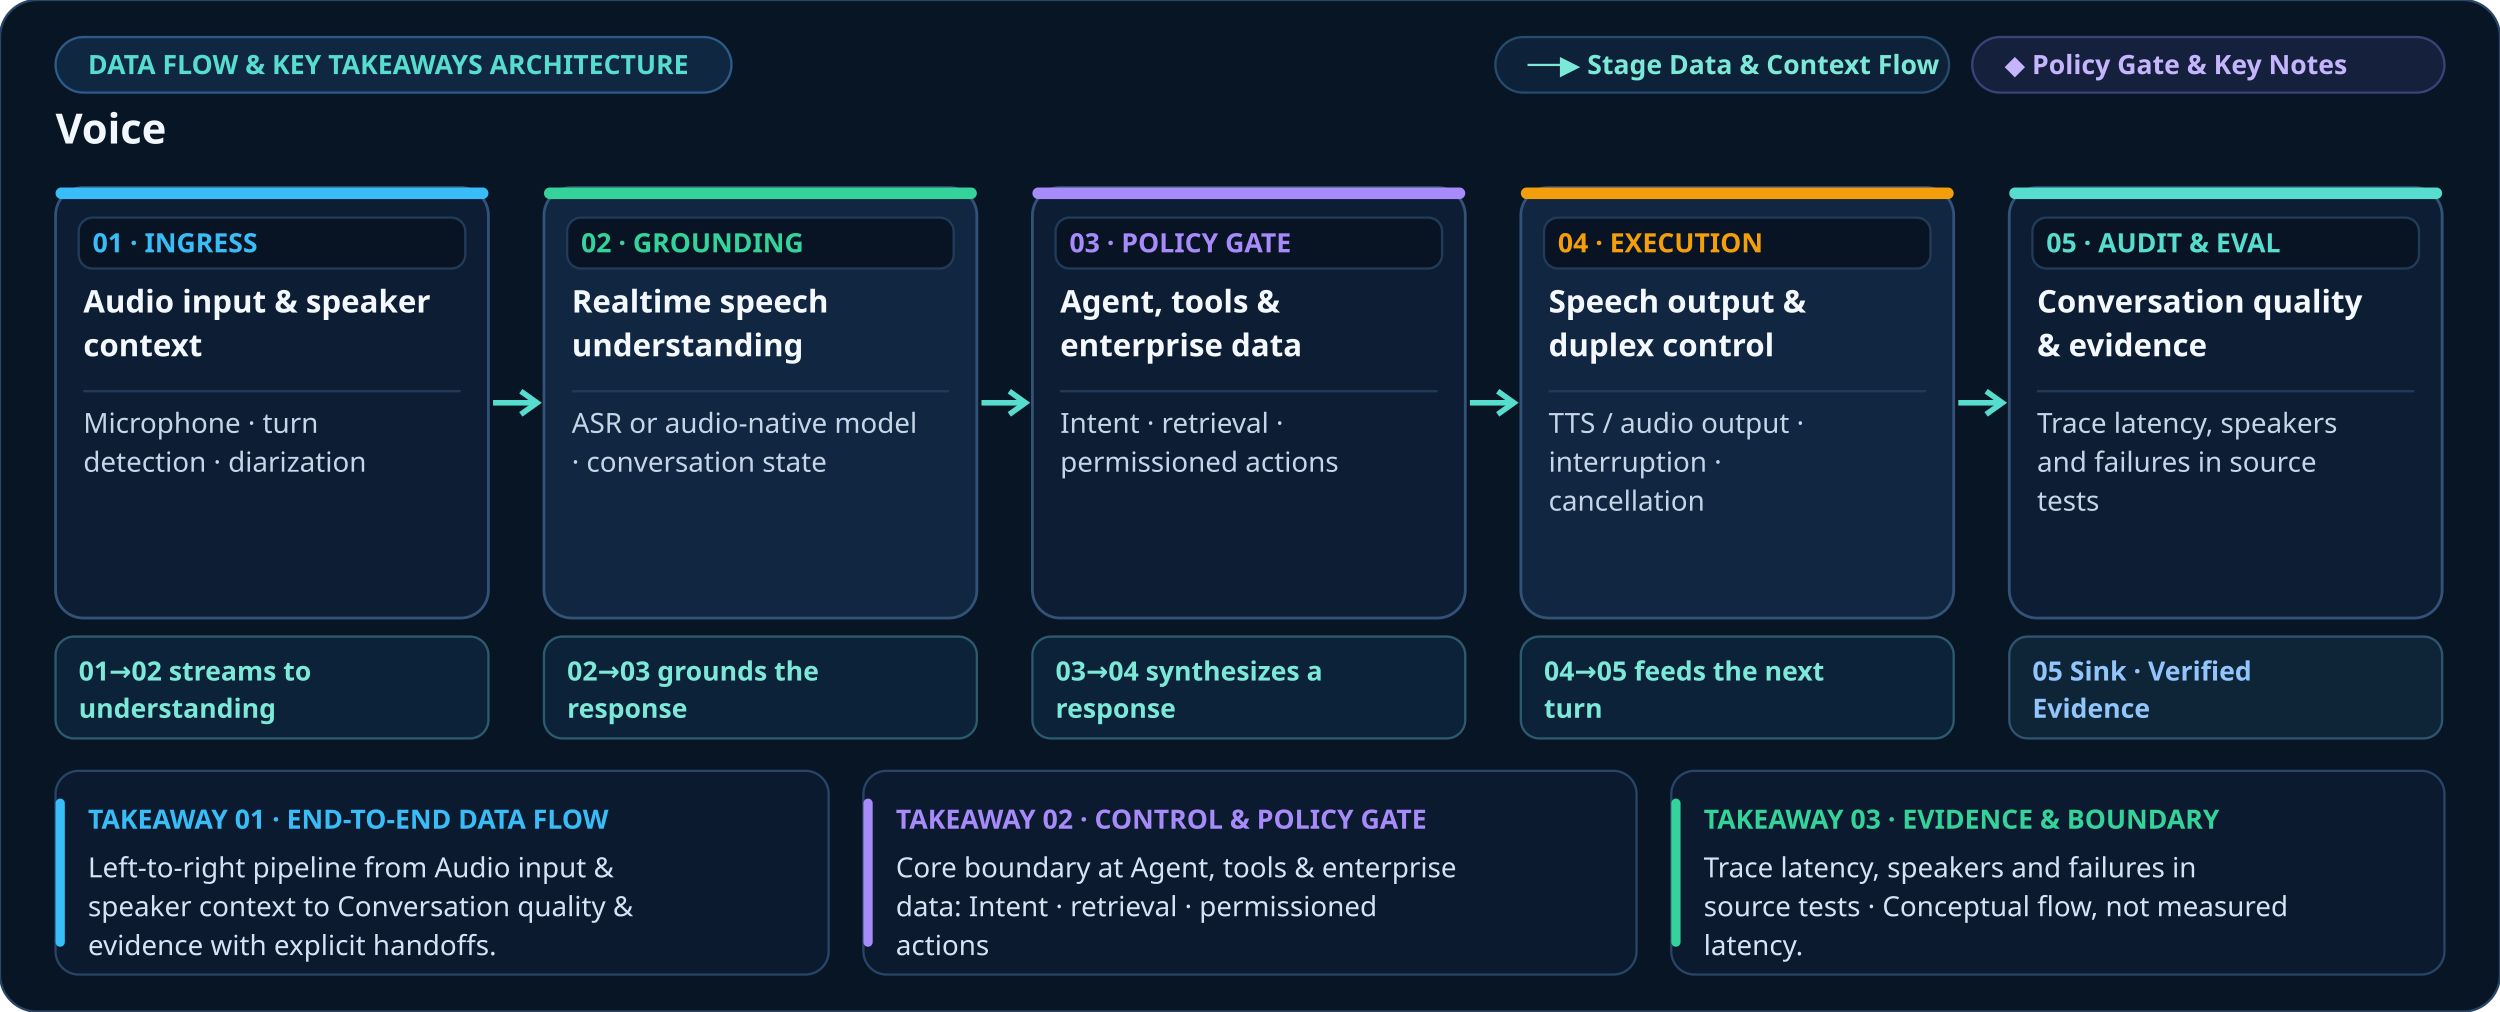
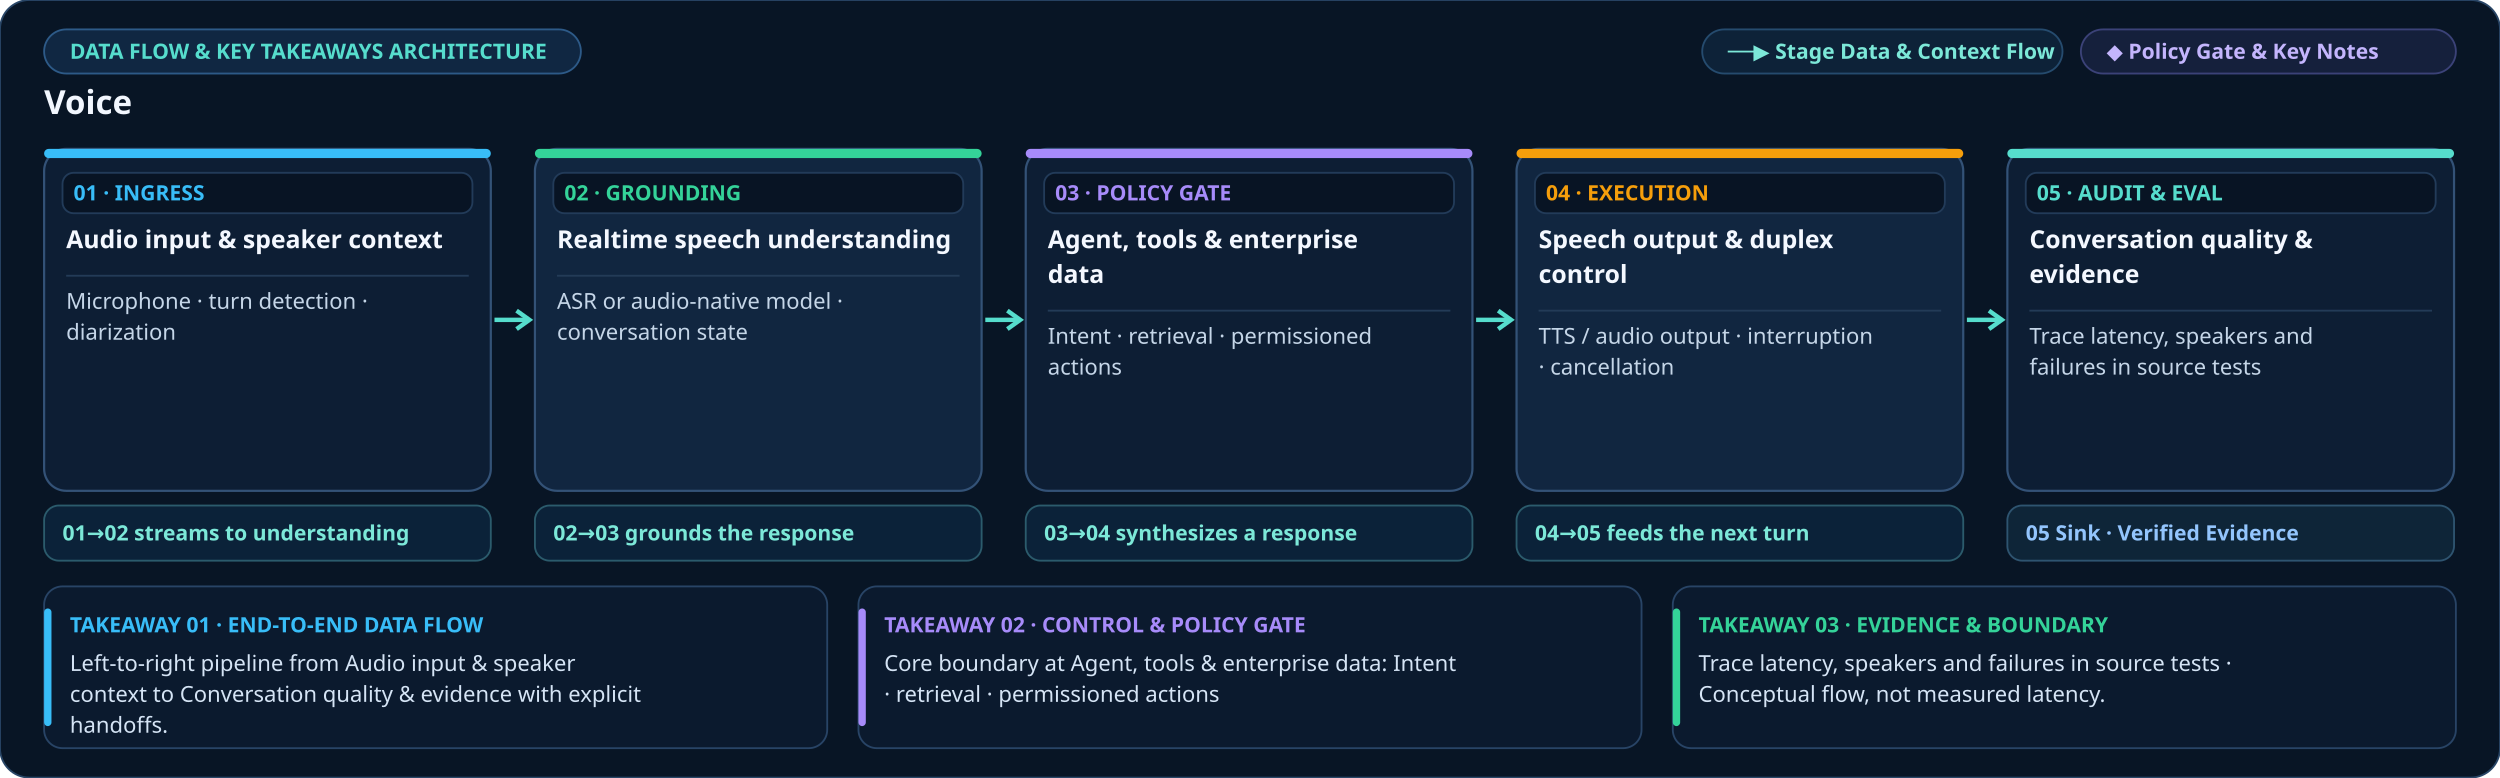
- <svg xmlns="http://www.w3.org/2000/svg" lang="en" class="knowledge-graph-wide" role="img" aria-labelledby="knowledge-bc7ef6122c3a-title knowledge-bc7ef6122c3a-desc" viewBox="0 0 1080 437" width="1080" style="width:100%;height:auto;max-width:1080px;margin:0 auto;font-family:system-ui,sans-serif">
-   <rect width="1080" height="437" rx="16" fill="#081525" stroke="#284566" />
+ <svg xmlns="http://www.w3.org/2000/svg" lang="en" class="knowledge-graph-wide" role="img" aria-labelledby="knowledge-bc7ef6122c3a-title knowledge-bc7ef6122c3a-desc" viewBox="0 0 1360 423" width="1360" style="width:100%;height:auto;margin:0 auto;font-family:system-ui,sans-serif">
+   <rect width="1360" height="423" rx="16" fill="#081525" stroke="#284566" />
  <rect x="24" y="16" width="292" height="24" rx="12" fill="#102742" stroke="#2d5a88" />
  <text x="38" y="32" fill="#56ddcd" font-size="11.5" font-weight="700">
    <tspan x="38" dy="0">DATA FLOW &amp; KEY TAKEAWAYS ARCHITECTURE</tspan>
  </text>
-   <rect x="646" y="16" width="196" height="24" rx="12" fill="#0d2238" stroke="#254b6e" />
-   <text x="660" y="32" fill="#7ce8d8" font-size="11.5" font-weight="600">
-     <tspan x="660" dy="0">──▶ Stage Data &amp; Context Flow</tspan>
+   <rect x="926" y="16" width="196" height="24" rx="12" fill="#0d2238" stroke="#254b6e" />
+   <text x="940" y="32" fill="#7ce8d8" font-size="11.5" font-weight="600">
+     <tspan x="940" dy="0">──▶ Stage Data &amp; Context Flow</tspan>
  </text>
-   <rect x="852" y="16" width="204" height="24" rx="12" fill="#15203c" stroke="#3b4278" />
-   <text x="866" y="32" fill="#c4b5fd" font-size="11.5" font-weight="600">
-     <tspan x="866" dy="0">◆ Policy Gate &amp; Key Notes</tspan>
+   <rect x="1132" y="16" width="204" height="24" rx="12" fill="#15203c" stroke="#3b4278" />
+   <text x="1146" y="32" fill="#c4b5fd" font-size="11.5" font-weight="600">
+     <tspan x="1146" dy="0">◆ Policy Gate &amp; Key Notes</tspan>
  </text>
  <text x="24" y="62" fill="#f2f7ff" font-size="18" font-weight="700">
    <tspan x="24" dy="0">Voice</tspan>
  </text>
  <g data-concept="1">
-     <rect x="24" y="81" width="187" height="186" rx="12" fill="#0d1e34" stroke="#335277" stroke-width="1.2" />
-     <rect x="24" y="81" width="187" height="5" rx="2.5" fill="#38bdf8" />
-     <rect x="34" y="94" width="167" height="22" rx="6" fill="#081424" stroke="#223b59" />
+     <rect x="24" y="81" width="243" height="186" rx="12" fill="#0d1e34" stroke="#335277" stroke-width="1.2" />
+     <rect x="24" y="81" width="243" height="5" rx="2.5" fill="#38bdf8" />
+     <rect x="34" y="94" width="223" height="22" rx="6" fill="#081424" stroke="#223b59" />
    <text x="40" y="109" fill="#38bdf8" font-size="11.5" font-weight="700">
      <tspan x="40" dy="0">01 · INGRESS</tspan>
    </text>
    <text x="36" y="135" fill="#f4f8ff" font-size="13.5" font-weight="700">
-       <tspan x="36" dy="0">Audio input &amp; speaker</tspan>
-       <tspan x="36" dy="18.9">context</tspan>
+       <tspan x="36" dy="0">Audio input &amp; speaker context</tspan>
    </text>
-     <path d="M36 169 H199" stroke="#233b57" stroke-width="1" />
-     <text x="36" y="187" fill="#c5d6e8" font-size="12" font-weight="400">
-       <tspan x="36" dy="0">Microphone · turn</tspan>
-       <tspan x="36" dy="16.8">detection · diarization</tspan>
+     <path d="M36 150 H255" stroke="#233b57" stroke-width="1" />
+     <text x="36" y="168" fill="#c5d6e8" font-size="12" font-weight="400">
+       <tspan x="36" dy="0">Microphone · turn detection ·</tspan>
+       <tspan x="36" dy="16.8">diarization</tspan>
    </text>
  </g>
  <g data-relationship="streams to understanding">
-     <path d="M213 174 H231" fill="none" stroke="#56ddcd" stroke-width="2.4" />
-     <path d="M225 169 L232 174 L225 179" fill="none" stroke="#56ddcd" stroke-width="2.4" />
-     <rect x="24" y="275" width="187" height="44" rx="8" fill="#0b2239" stroke="#2b5b6c" />
+     <path d="M269 174 H287" fill="none" stroke="#56ddcd" stroke-width="2.4" />
+     <path d="M281 169 L288 174 L281 179" fill="none" stroke="#56ddcd" stroke-width="2.4" />
+     <rect x="24" y="275" width="243" height="30" rx="8" fill="#0b2239" stroke="#2b5b6c" />
    <text x="34" y="294" fill="#7ce8d8" font-size="11.5" font-weight="600">
-       <tspan x="34" dy="0">01→02 streams to</tspan>
-       <tspan x="34" dy="16.1">understanding</tspan>
+       <tspan x="34" dy="0">01→02 streams to understanding</tspan>
    </text>
  </g>
  <g data-concept="2">
-     <rect x="235" y="81" width="187" height="186" rx="12" fill="#112640" stroke="#335277" stroke-width="1.2" />
-     <rect x="235" y="81" width="187" height="5" rx="2.5" fill="#34d399" />
-     <rect x="245" y="94" width="167" height="22" rx="6" fill="#081424" stroke="#223b59" />
-     <text x="251" y="109" fill="#34d399" font-size="11.5" font-weight="700">
-       <tspan x="251" dy="0">02 · GROUNDING</tspan>
+     <rect x="291" y="81" width="243" height="186" rx="12" fill="#112640" stroke="#335277" stroke-width="1.2" />
+     <rect x="291" y="81" width="243" height="5" rx="2.5" fill="#34d399" />
+     <rect x="301" y="94" width="223" height="22" rx="6" fill="#081424" stroke="#223b59" />
+     <text x="307" y="109" fill="#34d399" font-size="11.5" font-weight="700">
+       <tspan x="307" dy="0">02 · GROUNDING</tspan>
    </text>
-     <text x="247" y="135" fill="#f4f8ff" font-size="13.5" font-weight="700">
-       <tspan x="247" dy="0">Realtime speech</tspan>
-       <tspan x="247" dy="18.9">understanding</tspan>
+     <text x="303" y="135" fill="#f4f8ff" font-size="13.5" font-weight="700">
+       <tspan x="303" dy="0">Realtime speech understanding</tspan>
    </text>
-     <path d="M247 169 H410" stroke="#233b57" stroke-width="1" />
-     <text x="247" y="187" fill="#c5d6e8" font-size="12" font-weight="400">
-       <tspan x="247" dy="0">ASR or audio-native model</tspan>
-       <tspan x="247" dy="16.8">· conversation state</tspan>
+     <path d="M303 150 H522" stroke="#233b57" stroke-width="1" />
+     <text x="303" y="168" fill="#c5d6e8" font-size="12" font-weight="400">
+       <tspan x="303" dy="0">ASR or audio-native model ·</tspan>
+       <tspan x="303" dy="16.8">conversation state</tspan>
    </text>
  </g>
  <g data-relationship="grounds the response">
-     <path d="M424 174 H442" fill="none" stroke="#56ddcd" stroke-width="2.4" />
-     <path d="M436 169 L443 174 L436 179" fill="none" stroke="#56ddcd" stroke-width="2.4" />
-     <rect x="235" y="275" width="187" height="44" rx="8" fill="#0b2239" stroke="#2b5b6c" />
-     <text x="245" y="294" fill="#7ce8d8" font-size="11.5" font-weight="600">
-       <tspan x="245" dy="0">02→03 grounds the</tspan>
-       <tspan x="245" dy="16.1">response</tspan>
+     <path d="M536 174 H554" fill="none" stroke="#56ddcd" stroke-width="2.4" />
+     <path d="M548 169 L555 174 L548 179" fill="none" stroke="#56ddcd" stroke-width="2.4" />
+     <rect x="291" y="275" width="243" height="30" rx="8" fill="#0b2239" stroke="#2b5b6c" />
+     <text x="301" y="294" fill="#7ce8d8" font-size="11.5" font-weight="600">
+       <tspan x="301" dy="0">02→03 grounds the response</tspan>
    </text>
  </g>
  <g data-concept="3">
-     <rect x="446" y="81" width="187" height="186" rx="12" fill="#0d1e34" stroke="#335277" stroke-width="1.2" />
-     <rect x="446" y="81" width="187" height="5" rx="2.5" fill="#a78bfa" />
-     <rect x="456" y="94" width="167" height="22" rx="6" fill="#081424" stroke="#223b59" />
-     <text x="462" y="109" fill="#a78bfa" font-size="11.5" font-weight="700">
-       <tspan x="462" dy="0">03 · POLICY GATE</tspan>
+     <rect x="558" y="81" width="243" height="186" rx="12" fill="#0d1e34" stroke="#335277" stroke-width="1.2" />
+     <rect x="558" y="81" width="243" height="5" rx="2.5" fill="#a78bfa" />
+     <rect x="568" y="94" width="223" height="22" rx="6" fill="#081424" stroke="#223b59" />
+     <text x="574" y="109" fill="#a78bfa" font-size="11.5" font-weight="700">
+       <tspan x="574" dy="0">03 · POLICY GATE</tspan>
    </text>
-     <text x="458" y="135" fill="#f4f8ff" font-size="13.5" font-weight="700">
-       <tspan x="458" dy="0">Agent, tools &amp;</tspan>
-       <tspan x="458" dy="18.9">enterprise data</tspan>
+     <text x="570" y="135" fill="#f4f8ff" font-size="13.5" font-weight="700">
+       <tspan x="570" dy="0">Agent, tools &amp; enterprise</tspan>
+       <tspan x="570" dy="18.9">data</tspan>
    </text>
-     <path d="M458 169 H621" stroke="#233b57" stroke-width="1" />
-     <text x="458" y="187" fill="#c5d6e8" font-size="12" font-weight="400">
-       <tspan x="458" dy="0">Intent · retrieval ·</tspan>
-       <tspan x="458" dy="16.8">permissioned actions</tspan>
+     <path d="M570 169 H789" stroke="#233b57" stroke-width="1" />
+     <text x="570" y="187" fill="#c5d6e8" font-size="12" font-weight="400">
+       <tspan x="570" dy="0">Intent · retrieval · permissioned</tspan>
+       <tspan x="570" dy="16.8">actions</tspan>
    </text>
  </g>
  <g data-relationship="synthesizes a response">
-     <path d="M635 174 H653" fill="none" stroke="#56ddcd" stroke-width="2.4" />
-     <path d="M647 169 L654 174 L647 179" fill="none" stroke="#56ddcd" stroke-width="2.4" />
-     <rect x="446" y="275" width="187" height="44" rx="8" fill="#0b2239" stroke="#2b5b6c" />
-     <text x="456" y="294" fill="#7ce8d8" font-size="11.5" font-weight="600">
-       <tspan x="456" dy="0">03→04 synthesizes a</tspan>
-       <tspan x="456" dy="16.1">response</tspan>
+     <path d="M803 174 H821" fill="none" stroke="#56ddcd" stroke-width="2.4" />
+     <path d="M815 169 L822 174 L815 179" fill="none" stroke="#56ddcd" stroke-width="2.4" />
+     <rect x="558" y="275" width="243" height="30" rx="8" fill="#0b2239" stroke="#2b5b6c" />
+     <text x="568" y="294" fill="#7ce8d8" font-size="11.5" font-weight="600">
+       <tspan x="568" dy="0">03→04 synthesizes a response</tspan>
    </text>
  </g>
  <g data-concept="4">
-     <rect x="657" y="81" width="187" height="186" rx="12" fill="#112640" stroke="#335277" stroke-width="1.2" />
-     <rect x="657" y="81" width="187" height="5" rx="2.5" fill="#f59e0b" />
-     <rect x="667" y="94" width="167" height="22" rx="6" fill="#081424" stroke="#223b59" />
-     <text x="673" y="109" fill="#f59e0b" font-size="11.5" font-weight="700">
-       <tspan x="673" dy="0">04 · EXECUTION</tspan>
+     <rect x="825" y="81" width="243" height="186" rx="12" fill="#112640" stroke="#335277" stroke-width="1.2" />
+     <rect x="825" y="81" width="243" height="5" rx="2.5" fill="#f59e0b" />
+     <rect x="835" y="94" width="223" height="22" rx="6" fill="#081424" stroke="#223b59" />
+     <text x="841" y="109" fill="#f59e0b" font-size="11.5" font-weight="700">
+       <tspan x="841" dy="0">04 · EXECUTION</tspan>
    </text>
-     <text x="669" y="135" fill="#f4f8ff" font-size="13.5" font-weight="700">
-       <tspan x="669" dy="0">Speech output &amp;</tspan>
-       <tspan x="669" dy="18.9">duplex control</tspan>
+     <text x="837" y="135" fill="#f4f8ff" font-size="13.5" font-weight="700">
+       <tspan x="837" dy="0">Speech output &amp; duplex</tspan>
+       <tspan x="837" dy="18.9">control</tspan>
    </text>
-     <path d="M669 169 H832" stroke="#233b57" stroke-width="1" />
-     <text x="669" y="187" fill="#c5d6e8" font-size="12" font-weight="400">
-       <tspan x="669" dy="0">TTS / audio output ·</tspan>
-       <tspan x="669" dy="16.8">interruption ·</tspan>
-       <tspan x="669" dy="16.8">cancellation</tspan>
+     <path d="M837 169 H1056" stroke="#233b57" stroke-width="1" />
+     <text x="837" y="187" fill="#c5d6e8" font-size="12" font-weight="400">
+       <tspan x="837" dy="0">TTS / audio output · interruption</tspan>
+       <tspan x="837" dy="16.8">· cancellation</tspan>
    </text>
  </g>
  <g data-relationship="feeds the next turn">
-     <path d="M846 174 H864" fill="none" stroke="#56ddcd" stroke-width="2.4" />
-     <path d="M858 169 L865 174 L858 179" fill="none" stroke="#56ddcd" stroke-width="2.4" />
-     <rect x="657" y="275" width="187" height="44" rx="8" fill="#0b2239" stroke="#2b5b6c" />
-     <text x="667" y="294" fill="#7ce8d8" font-size="11.5" font-weight="600">
-       <tspan x="667" dy="0">04→05 feeds the next</tspan>
-       <tspan x="667" dy="16.1">turn</tspan>
+     <path d="M1070 174 H1088" fill="none" stroke="#56ddcd" stroke-width="2.4" />
+     <path d="M1082 169 L1089 174 L1082 179" fill="none" stroke="#56ddcd" stroke-width="2.4" />
+     <rect x="825" y="275" width="243" height="30" rx="8" fill="#0b2239" stroke="#2b5b6c" />
+     <text x="835" y="294" fill="#7ce8d8" font-size="11.5" font-weight="600">
+       <tspan x="835" dy="0">04→05 feeds the next turn</tspan>
    </text>
  </g>
  <g data-concept="5">
-     <rect x="868" y="81" width="187" height="186" rx="12" fill="#0d1e34" stroke="#335277" stroke-width="1.2" />
-     <rect x="868" y="81" width="187" height="5" rx="2.5" fill="#56ddcd" />
-     <rect x="878" y="94" width="167" height="22" rx="6" fill="#081424" stroke="#223b59" />
-     <text x="884" y="109" fill="#56ddcd" font-size="11.5" font-weight="700">
-       <tspan x="884" dy="0">05 · AUDIT &amp; EVAL</tspan>
+     <rect x="1092" y="81" width="243" height="186" rx="12" fill="#0d1e34" stroke="#335277" stroke-width="1.2" />
+     <rect x="1092" y="81" width="243" height="5" rx="2.5" fill="#56ddcd" />
+     <rect x="1102" y="94" width="223" height="22" rx="6" fill="#081424" stroke="#223b59" />
+     <text x="1108" y="109" fill="#56ddcd" font-size="11.5" font-weight="700">
+       <tspan x="1108" dy="0">05 · AUDIT &amp; EVAL</tspan>
    </text>
-     <text x="880" y="135" fill="#f4f8ff" font-size="13.5" font-weight="700">
-       <tspan x="880" dy="0">Conversation quality</tspan>
-       <tspan x="880" dy="18.9">&amp; evidence</tspan>
+     <text x="1104" y="135" fill="#f4f8ff" font-size="13.5" font-weight="700">
+       <tspan x="1104" dy="0">Conversation quality &amp;</tspan>
+       <tspan x="1104" dy="18.9">evidence</tspan>
    </text>
-     <path d="M880 169 H1043" stroke="#233b57" stroke-width="1" />
-     <text x="880" y="187" fill="#c5d6e8" font-size="12" font-weight="400">
-       <tspan x="880" dy="0">Trace latency, speakers</tspan>
-       <tspan x="880" dy="16.8">and failures in source</tspan>
-       <tspan x="880" dy="16.8">tests</tspan>
+     <path d="M1104 169 H1323" stroke="#233b57" stroke-width="1" />
+     <text x="1104" y="187" fill="#c5d6e8" font-size="12" font-weight="400">
+       <tspan x="1104" dy="0">Trace latency, speakers and</tspan>
+       <tspan x="1104" dy="16.8">failures in source tests</tspan>
    </text>
  </g>
-   <rect x="868" y="275" width="187" height="44" rx="8" fill="#0e2538" stroke="#2e5470" />
-   <text x="878" y="294" fill="#93c5fd" font-size="11.5" font-weight="600">
-     <tspan x="878" dy="0">05 Sink · Verified</tspan>
-     <tspan x="878" dy="16.1">Evidence</tspan>
+   <rect x="1092" y="275" width="243" height="30" rx="8" fill="#0e2538" stroke="#2e5470" />
+   <text x="1102" y="294" fill="#93c5fd" font-size="11.5" font-weight="600">
+     <tspan x="1102" dy="0">05 Sink · Verified Evidence</tspan>
  </text>
  <g data-takeaway="1">
-     <rect x="24" y="333" width="334" height="88" rx="10" fill="#0b1a2e" stroke="#284466" />
-     <rect x="24" y="345" width="4" height="64" rx="2" fill="#38bdf8" />
-     <text x="38" y="358" fill="#38bdf8" font-size="11.5" font-weight="700">
+     <rect x="24" y="319" width="426" height="88" rx="10" fill="#0b1a2e" stroke="#284466" />
+     <rect x="24" y="331" width="4" height="64" rx="2" fill="#38bdf8" />
+     <text x="38" y="344" fill="#38bdf8" font-size="11.5" font-weight="700">
      <tspan x="38" dy="0">TAKEAWAY 01 · END-TO-END DATA FLOW</tspan>
    </text>
-     <text x="38" y="379" fill="#d5e4f5" font-size="12" font-weight="400">
-       <tspan x="38" dy="0">Left-to-right pipeline from Audio input &amp;</tspan>
-       <tspan x="38" dy="16.8">speaker context to Conversation quality &amp;</tspan>
-       <tspan x="38" dy="16.8">evidence with explicit handoffs.</tspan>
+     <text x="38" y="365" fill="#d5e4f5" font-size="12" font-weight="400">
+       <tspan x="38" dy="0">Left-to-right pipeline from Audio input &amp; speaker</tspan>
+       <tspan x="38" dy="16.8">context to Conversation quality &amp; evidence with explicit</tspan>
+       <tspan x="38" dy="16.8">handoffs.</tspan>
    </text>
  </g>
  <g data-takeaway="2">
-     <rect x="373" y="333" width="334" height="88" rx="10" fill="#0b1a2e" stroke="#284466" />
-     <rect x="373" y="345" width="4" height="64" rx="2" fill="#a78bfa" />
-     <text x="387" y="358" fill="#a78bfa" font-size="11.5" font-weight="700">
-       <tspan x="387" dy="0">TAKEAWAY 02 · CONTROL &amp; POLICY GATE</tspan>
+     <rect x="467" y="319" width="426" height="88" rx="10" fill="#0b1a2e" stroke="#284466" />
+     <rect x="467" y="331" width="4" height="64" rx="2" fill="#a78bfa" />
+     <text x="481" y="344" fill="#a78bfa" font-size="11.5" font-weight="700">
+       <tspan x="481" dy="0">TAKEAWAY 02 · CONTROL &amp; POLICY GATE</tspan>
    </text>
-     <text x="387" y="379" fill="#d5e4f5" font-size="12" font-weight="400">
-       <tspan x="387" dy="0">Core boundary at Agent, tools &amp; enterprise</tspan>
-       <tspan x="387" dy="16.8">data: Intent · retrieval · permissioned</tspan>
-       <tspan x="387" dy="16.8">actions</tspan>
+     <text x="481" y="365" fill="#d5e4f5" font-size="12" font-weight="400">
+       <tspan x="481" dy="0">Core boundary at Agent, tools &amp; enterprise data: Intent</tspan>
+       <tspan x="481" dy="16.8">· retrieval · permissioned actions</tspan>
    </text>
  </g>
  <g data-takeaway="3">
-     <rect x="722" y="333" width="334" height="88" rx="10" fill="#0b1a2e" stroke="#284466" />
-     <rect x="722" y="345" width="4" height="64" rx="2" fill="#34d399" />
-     <text x="736" y="358" fill="#34d399" font-size="11.5" font-weight="700">
-       <tspan x="736" dy="0">TAKEAWAY 03 · EVIDENCE &amp; BOUNDARY</tspan>
+     <rect x="910" y="319" width="426" height="88" rx="10" fill="#0b1a2e" stroke="#284466" />
+     <rect x="910" y="331" width="4" height="64" rx="2" fill="#34d399" />
+     <text x="924" y="344" fill="#34d399" font-size="11.5" font-weight="700">
+       <tspan x="924" dy="0">TAKEAWAY 03 · EVIDENCE &amp; BOUNDARY</tspan>
    </text>
-     <text x="736" y="379" fill="#d5e4f5" font-size="12" font-weight="400">
-       <tspan x="736" dy="0">Trace latency, speakers and failures in</tspan>
-       <tspan x="736" dy="16.8">source tests · Conceptual flow, not measured</tspan>
-       <tspan x="736" dy="16.8">latency.</tspan>
+     <text x="924" y="365" fill="#d5e4f5" font-size="12" font-weight="400">
+       <tspan x="924" dy="0">Trace latency, speakers and failures in source tests ·</tspan>
+       <tspan x="924" dy="16.8">Conceptual flow, not measured latency.</tspan>
    </text>
  </g>
</svg>
